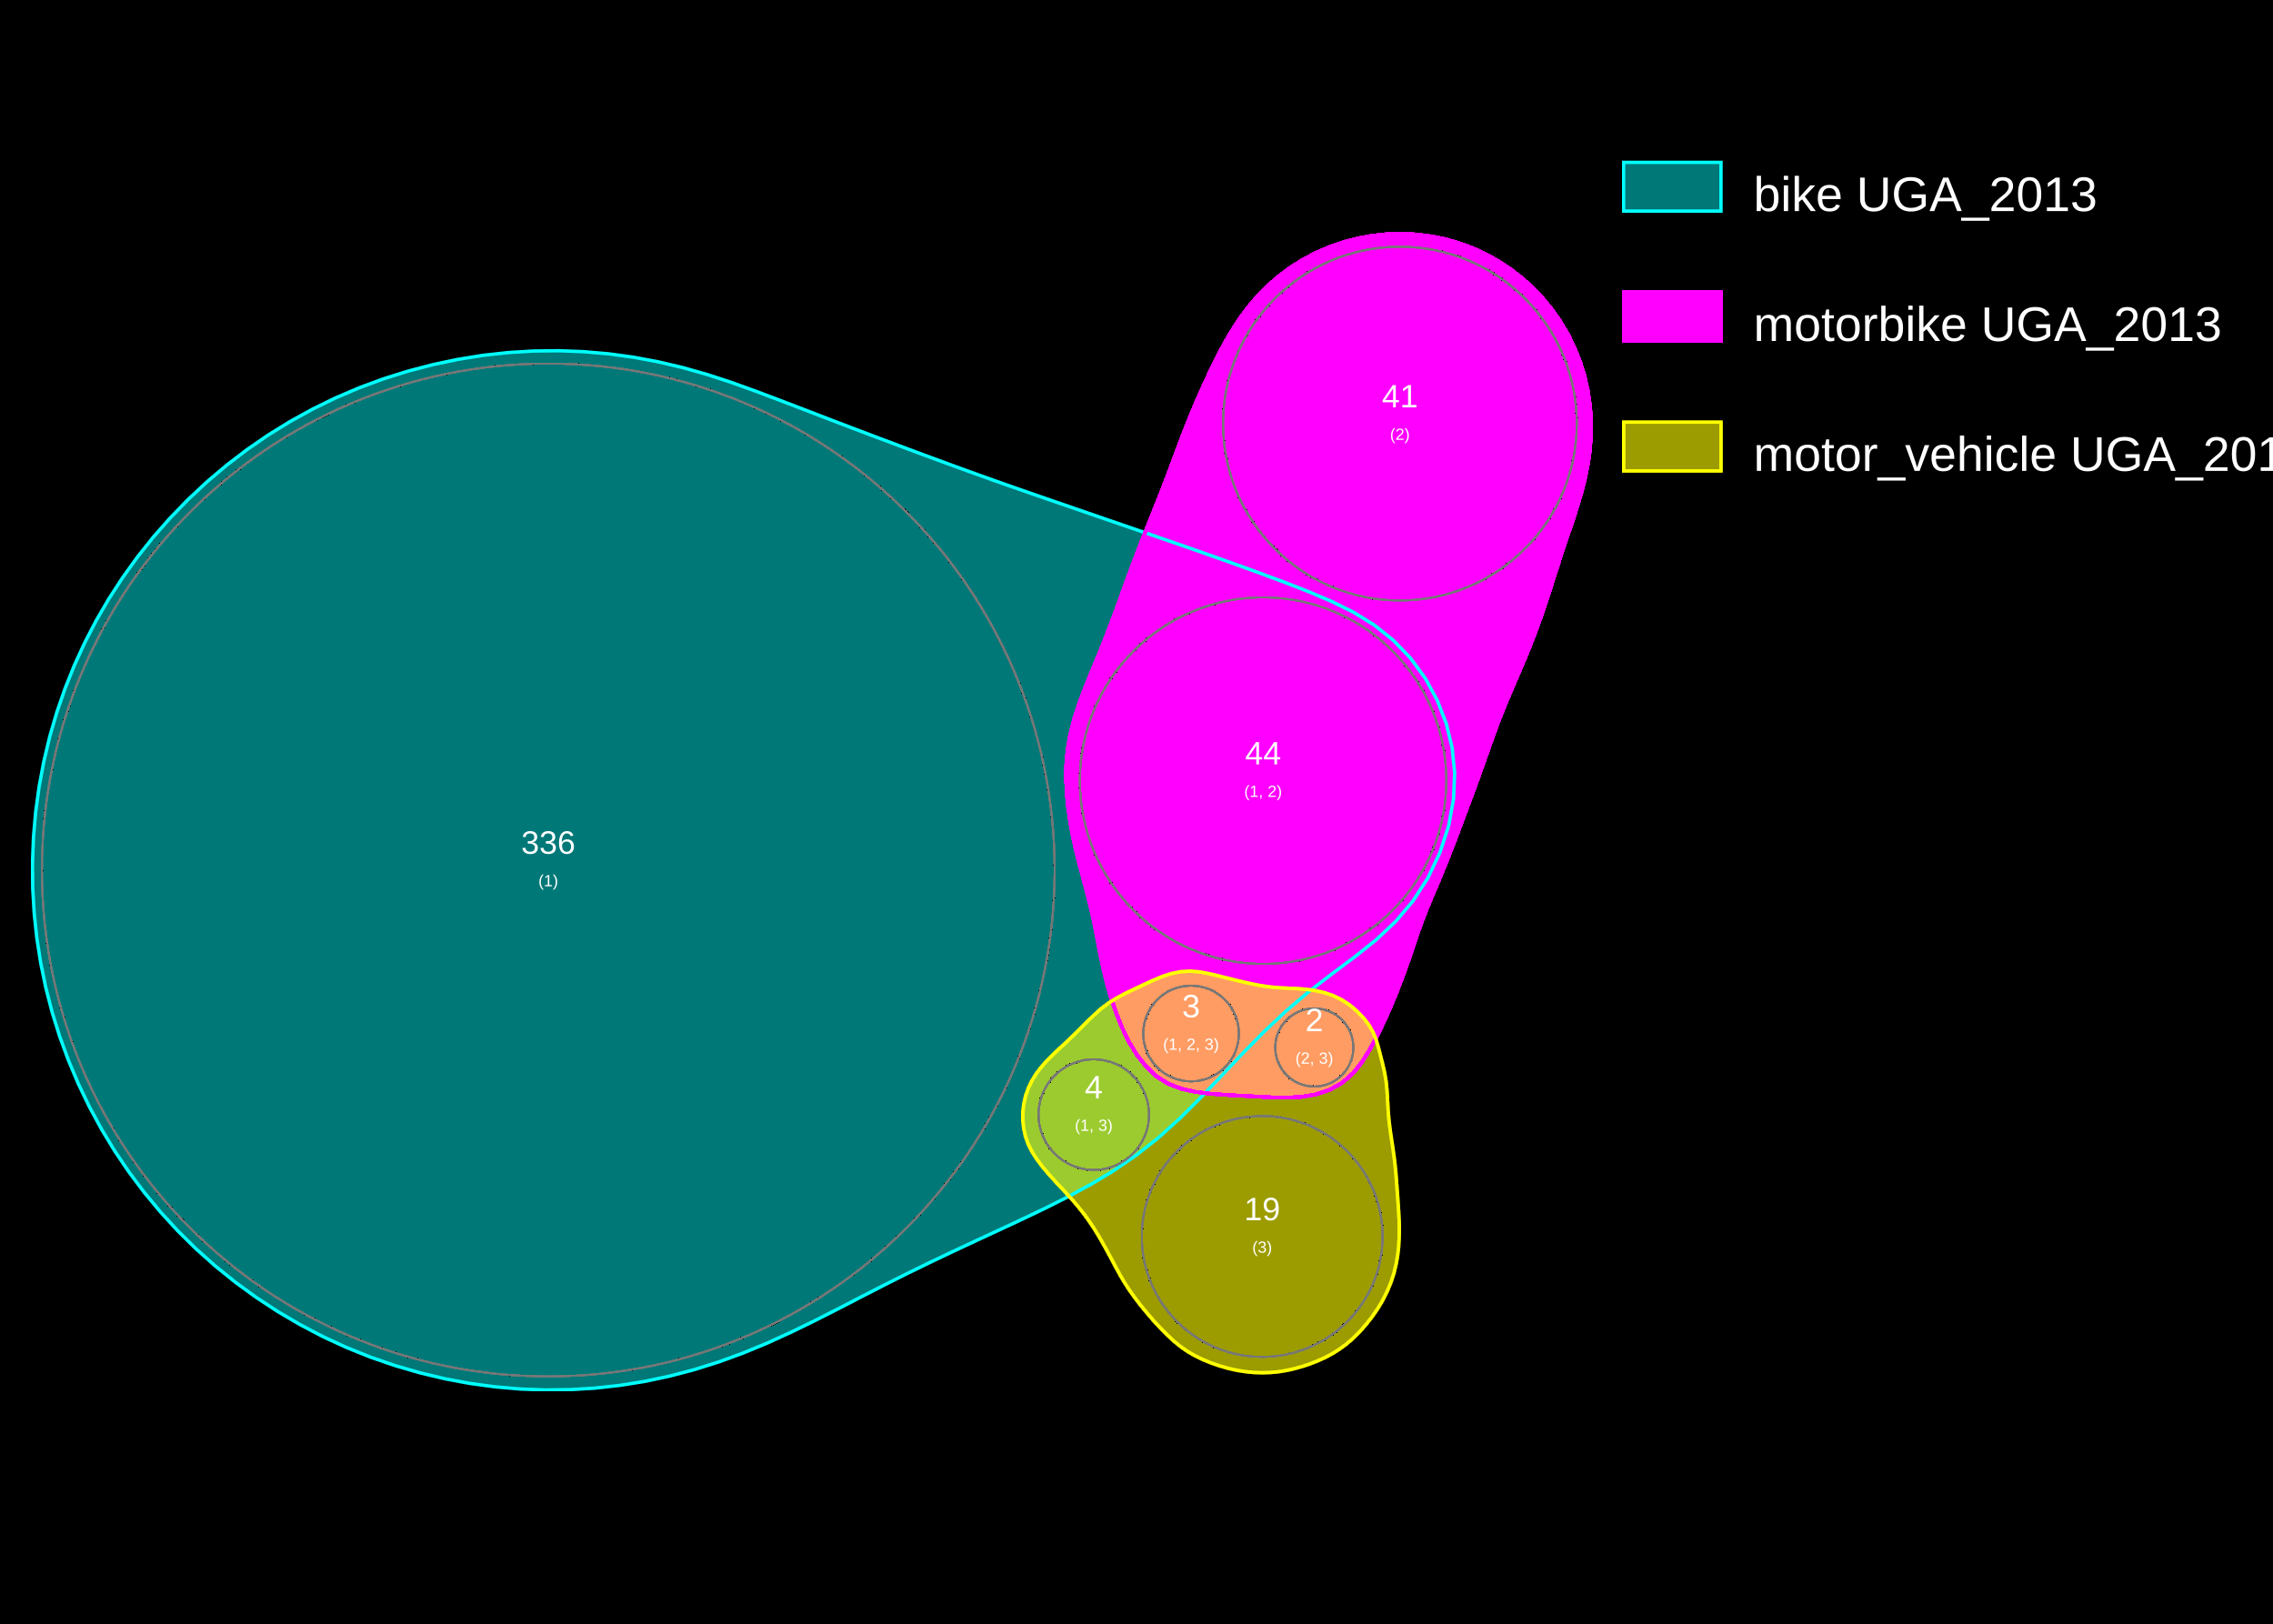
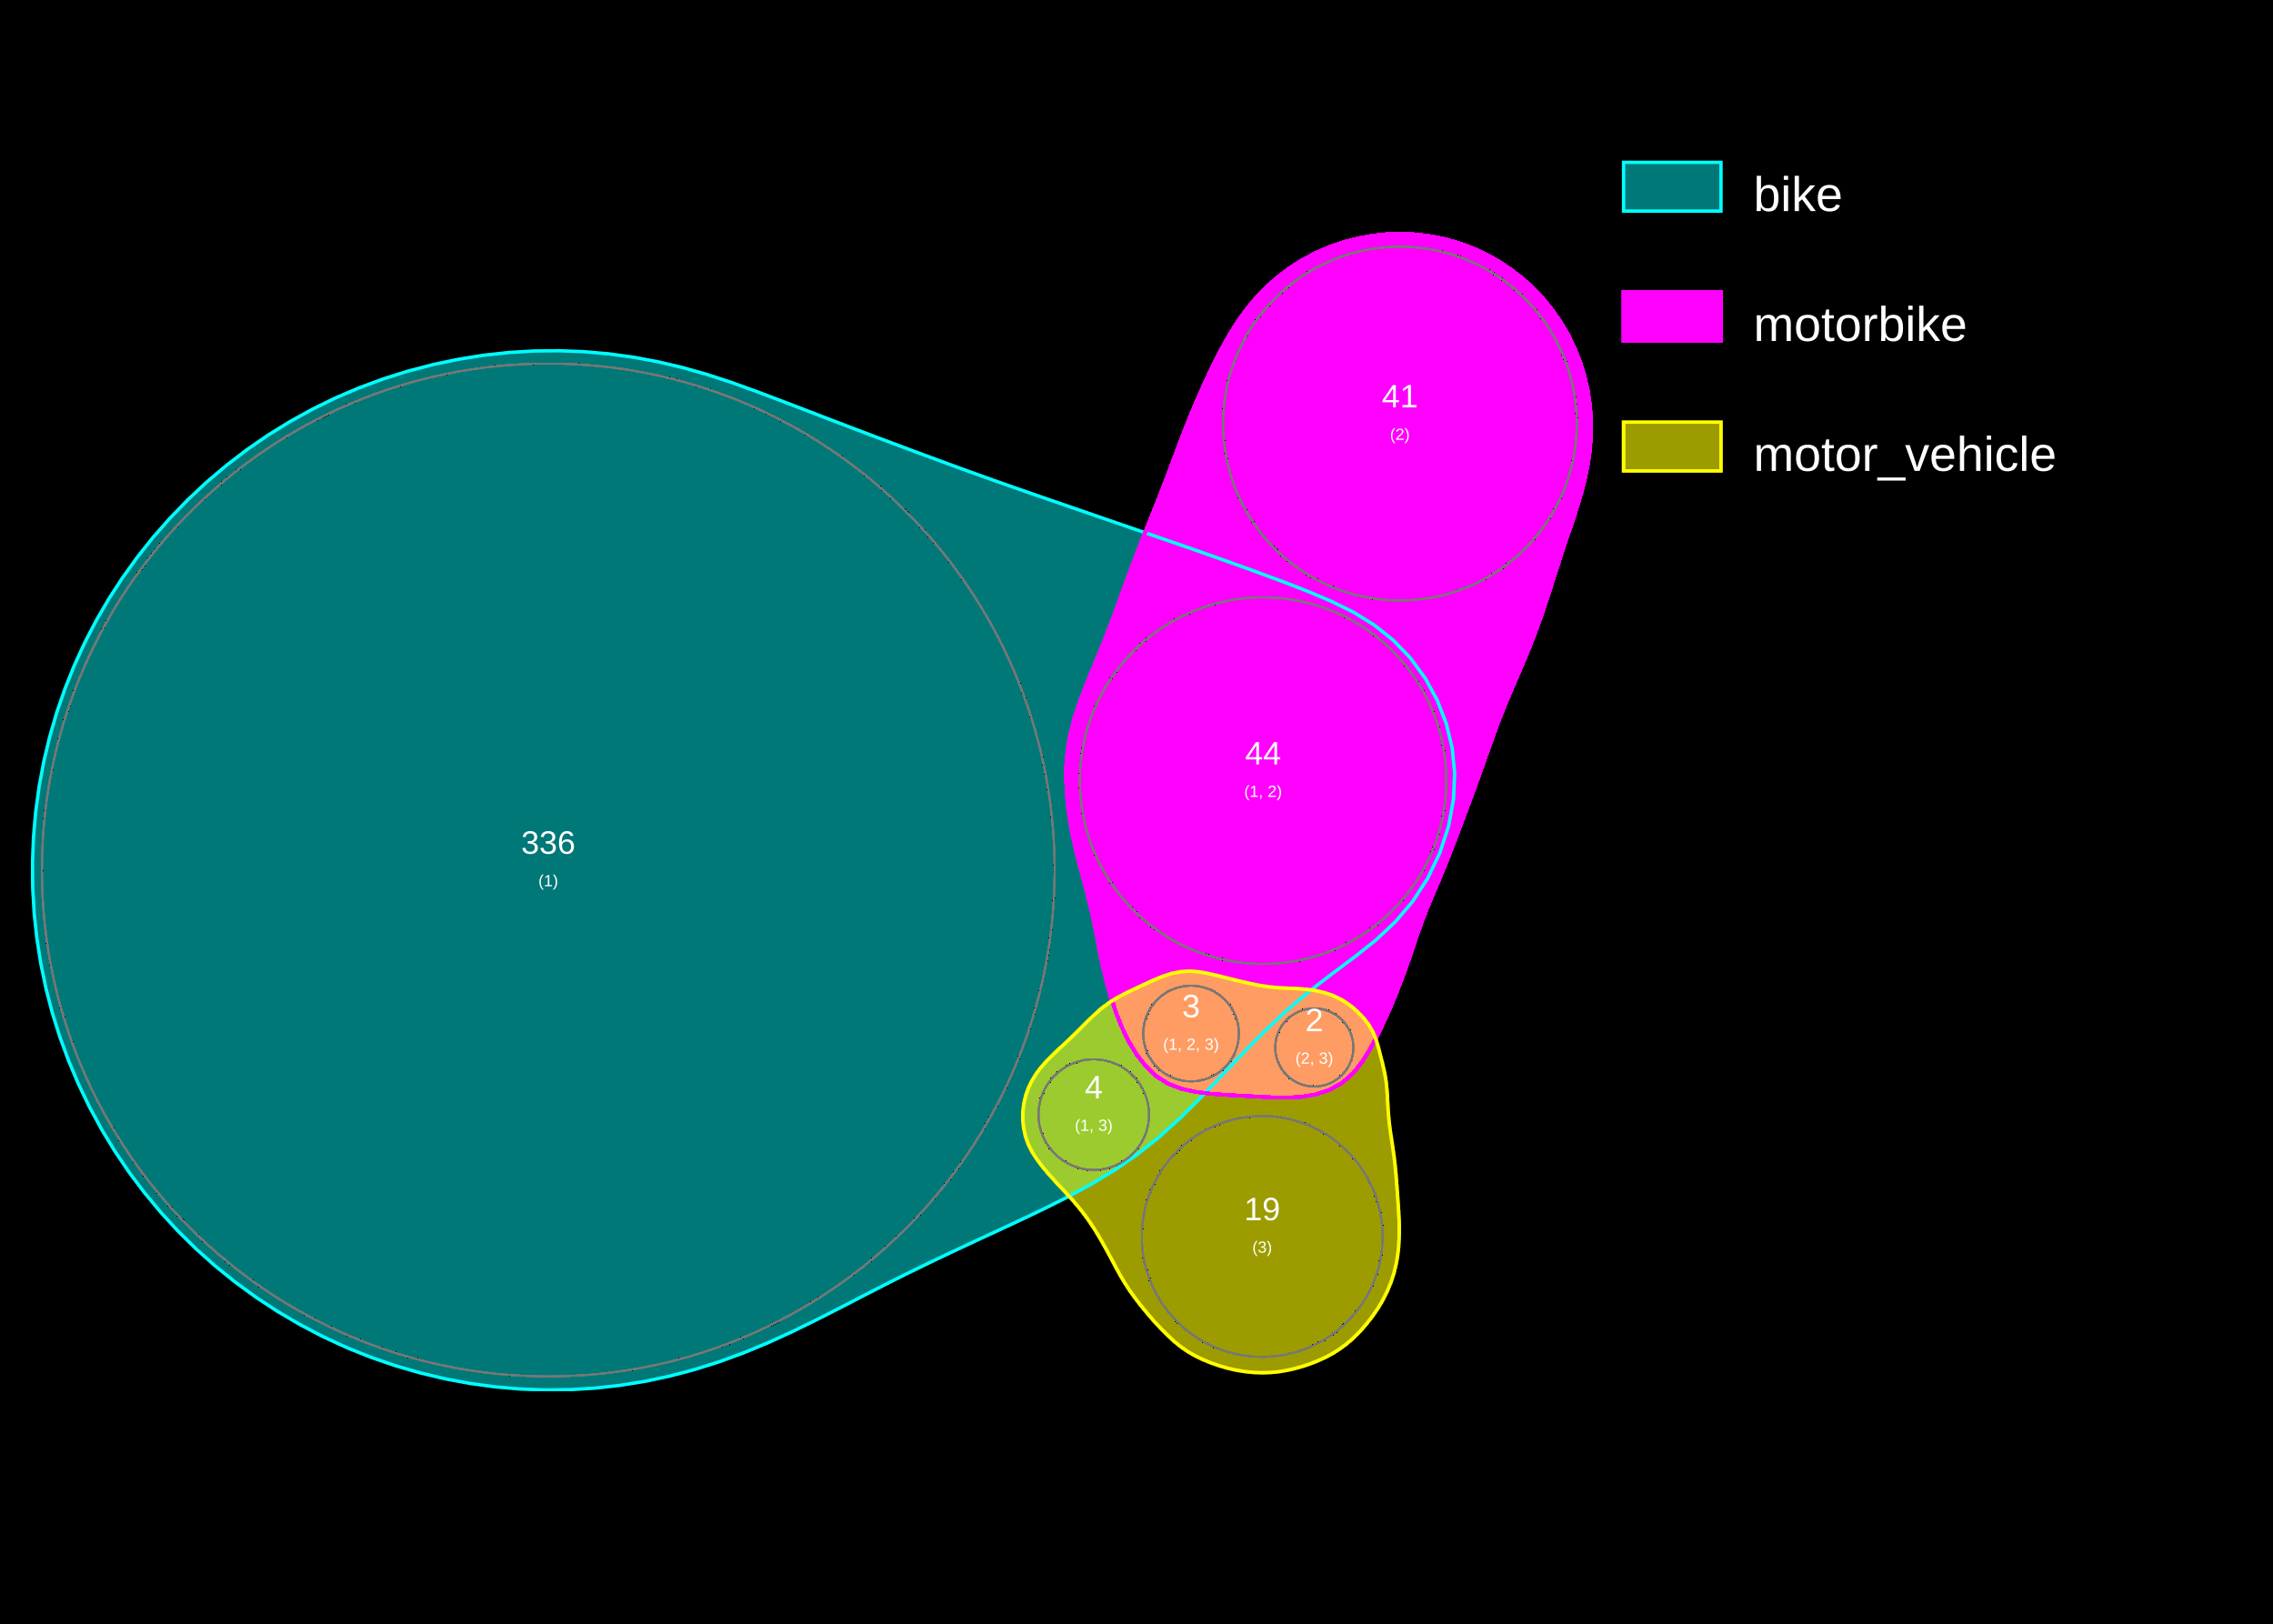
<svg xmlns="http://www.w3.org/2000/svg" xmlns:xlink="http://www.w3.org/1999/xlink" width="700" height="500" version="1.1" id="svg1739">
  <defs id="defs1662">
    <style type="text/css" id="style1651">
  .borderLine {
	   stroke: none;
	   fill-opacity:  0.4 ;
  }
  .outLine {
	   stroke-width:  1 ;
	   fill: none;
  }
  .circle {
	   stroke: #888888;
	   stroke-width: 0.5;
	   fill: none;
    pointer-events: all;
  }
  .nLabel {
	   font-family: Arial;
    pointer-events: none;
	   font-size: 10px;
	   text-anchor: middle;
	   alignment-baseline: central;
  }
  .belong {
	   font-family: Arial;
    pointer-events: none;
	   font-size: 5px;
	   text-anchor: middle;
	   alignment-baseline: central;
  }
  .legend {
    font-family: Arial;
    font-size: 15px;
  }
  #legendBox {
    display:  inline ;
  }
  .p0{
    stroke: none;
    fill:  #00F ;
  }
  .q0{
    fill: none;
    stroke:  #00F ;
  }
  .p1{
    stroke: none;
    fill:  #0F0 ;
  }
  .q1{
    fill: none;
    stroke:  #0F0 ;
  }
  .p2{
    stroke: none;
    fill:  #F00 ;
  }
  .q2{
    fill: none;
    stroke:  #F00 ;
  }
</style>
    <symbol id="bl0">
      <path d="M 314.44 375.61 L 307.28 378.95 L 300.15 382.25 L 293.08 385.56 L 286.05 388.91 L 279.06 392.32 L 272.08 395.83 L 265.09 399.42 L 258.04 403.07 L 250.90 406.69 L 243.64 410.22 L 236.28 413.58 L 228.82 416.66 L 221.31 419.40 L 213.74 421.78 L 206.15 423.77 L 198.53 425.38 L 190.90 426.60 L 183.25 427.45 L 175.59 427.91 L 167.90 428.01 L 160.19 427.72 L 152.45 427.05 L 144.71 426.00 L 136.98 424.56 L 129.30 422.73 L 121.69 420.52 L 114.18 417.94 L 106.79 414.97 L 99.53 411.63 L 92.45 407.92 L 85.55 403.87 L 78.87 399.49 L 72.43 394.80 L 66.26 389.82 L 60.37 384.55 L 54.76 379.03 L 49.45 373.24 L 44.44 367.21 L 39.74 360.95 L 35.36 354.47 L 31.30 347.78 L 27.56 340.89 L 24.15 333.81 L 21.10 326.57 L 18.40 319.21 L 16.07 311.75 L 14.12 304.21 L 12.55 296.61 L 11.35 288.95 L 10.53 281.24 L 10.07 273.47 L 10.00 265.65 L 10.31 257.79 L 10.99 249.95 L 12.06 242.16 L 13.50 234.45 L 15.31 226.85 L 17.48 219.39 L 20.01 212.07 L 22.88 204.91 L 26.09 197.91 L 29.64 191.06 L 33.53 184.38 L 37.76 177.86 L 42.32 171.53 L 47.21 165.39 L 52.42 159.48 L 57.93 153.81 L 63.72 148.39 L 69.76 143.28 L 76.05 138.47 L 82.56 133.98 L 89.28 129.83 L 96.19 126.02 L 103.28 122.55 L 110.55 119.44 L 117.98 116.69 L 125.55 114.31 L 133.23 112.30 L 140.98 110.67 L 148.76 109.41 L 156.54 108.56 L 164.30 108.09 L 172.04 108.00 L 179.74 108.29 L 187.42 108.95 L 195.07 109.99 L 202.68 111.41 L 210.26 113.19 L 217.78 115.32 L 225.24 117.76 L 232.66 120.43 L 240.06 123.22 L 247.46 126.05 L 254.86 128.90 L 262.28 131.73 L 269.70 134.54 L 277.10 137.32 L 284.46 140.06 L 291.75 142.75 L 299.00 145.39 L 306.21 147.97 L 313.42 150.51 L 320.65 153.02 L 327.94 155.53 L 335.31 158.07 L 342.77 160.64 L 350.31 163.23 L 357.91 165.85 L 365.57 168.50 L 373.24 171.19 L 380.90 173.91 L 388.48 176.66 L 395.92 179.43 L 403.16 182.26 L 410.17 185.24 L 416.91 188.57 L 423.26 192.50 L 429.12 197.19 L 434.37 202.65 L 438.90 208.82 L 442.59 215.57 L 445.38 222.77 L 447.21 230.27 L 447.98 238.02 L 447.64 246.03 L 446.14 254.28 L 443.44 262.55 L 439.69 270.43 L 435.08 277.54 L 429.74 283.82 L 423.73 289.46 L 417.12 294.72 L 410.11 299.95 L 402.98 305.44 L 395.97 311.40 L 389.16 317.80 L 382.58 324.50 L 376.13 331.31 L 369.72 338.04 L 363.24 344.49 L 356.65 350.43 L 349.88 355.76 L 342.97 360.49 L 335.93 364.72 L 328.80 368.58 L 321.63 372.18 Z" id="path1653" />
    </symbol>
    <symbol id="bl1">
      <path d="M 433.44 296.64 L 431.79 301.21 L 430.01 305.77 L 428.15 310.25 L 426.19 314.63 L 424.15 318.89 L 421.95 323.03 L 419.51 326.96 L 416.68 330.51 L 413.32 333.45 L 409.40 335.63 L 405.04 337.04 L 400.47 337.79 L 395.88 338.01 L 391.32 337.90 L 386.79 337.66 L 382.24 337.41 L 377.65 337.16 L 373.01 336.82 L 368.38 336.26 L 363.92 335.30 L 359.82 333.74 L 356.20 331.48 L 353.03 328.52 L 350.21 324.96 L 347.68 320.84 L 345.45 316.25 L 343.54 311.42 L 341.95 306.57 L 340.63 301.82 L 339.55 297.17 L 338.62 292.60 L 337.76 288.08 L 336.87 283.64 L 335.88 279.27 L 334.80 274.94 L 333.65 270.61 L 332.49 266.26 L 331.37 261.86 L 330.39 257.43 L 329.57 252.98 L 328.93 248.52 L 328.50 244.05 L 328.30 239.62 L 328.38 235.22 L 328.78 230.86 L 329.51 226.56 L 330.56 222.29 L 331.88 218.06 L 333.42 213.83 L 335.09 209.59 L 336.85 205.33 L 338.62 201.02 L 340.37 196.67 L 342.07 192.28 L 343.72 187.90 L 345.31 183.51 L 346.89 179.15 L 348.48 174.82 L 350.11 170.51 L 351.79 166.21 L 353.51 161.91 L 355.25 157.58 L 356.98 153.23 L 358.67 148.87 L 360.32 144.51 L 361.94 140.17 L 363.56 135.86 L 365.21 131.60 L 366.91 127.38 L 368.68 123.19 L 370.54 119.01 L 372.48 114.84 L 374.51 110.69 L 376.65 106.59 L 378.93 102.57 L 381.39 98.69 L 384.07 95.01 L 386.98 91.54 L 390.13 88.30 L 393.53 85.32 L 397.14 82.60 L 400.97 80.15 L 405.00 78.00 L 409.20 76.15 L 413.55 74.63 L 418.01 73.45 L 422.55 72.61 L 427.11 72.12 L 431.65 71.99 L 436.14 72.20 L 440.56 72.75 L 444.90 73.62 L 449.14 74.81 L 453.29 76.32 L 457.33 78.17 L 461.24 80.32 L 465.00 82.78 L 468.57 85.53 L 471.94 88.56 L 475.08 91.83 L 477.96 95.35 L 480.57 99.10 L 482.89 103.05 L 484.91 107.19 L 486.62 111.50 L 488.00 115.94 L 489.02 120.47 L 489.68 125.04 L 490.00 129.62 L 489.97 134.15 L 489.63 138.63 L 488.99 143.07 L 488.09 147.44 L 486.98 151.77 L 485.70 156.06 L 484.32 160.32 L 482.87 164.57 L 481.43 168.84 L 480.02 173.15 L 478.63 177.48 L 477.25 181.81 L 475.83 186.13 L 474.37 190.40 L 472.84 194.62 L 471.23 198.77 L 469.55 202.87 L 467.81 206.94 L 466.06 210.99 L 464.31 215.06 L 462.62 219.20 L 460.99 223.40 L 459.42 227.69 L 457.88 232.03 L 456.32 236.40 L 454.74 240.79 L 453.14 245.18 L 451.51 249.54 L 449.88 253.89 L 448.23 258.21 L 446.58 262.49 L 444.90 266.72 L 443.18 270.88 L 441.43 275.01 L 439.69 279.13 L 438.03 283.34 L 436.48 287.66 L 434.98 292.11 Z" id="path1656" />
    </symbol>
    <symbol id="bl2">
      <path d="M 429.31 391.97 L 428.42 394.72 L 427.28 397.51 L 425.90 400.28 L 424.29 402.98 L 422.49 405.58 L 420.58 408.00 L 418.62 410.20 L 416.64 412.16 L 414.62 413.90 L 412.55 415.43 L 410.41 416.78 L 408.20 417.97 L 405.92 419.01 L 403.57 419.94 L 401.16 420.75 L 398.70 421.44 L 396.21 422.00 L 393.70 422.41 L 391.18 422.64 L 388.66 422.72 L 386.13 422.63 L 383.58 422.38 L 380.96 421.97 L 378.27 421.37 L 375.53 420.58 L 372.86 419.65 L 370.34 418.61 L 368.01 417.48 L 365.83 416.22 L 363.73 414.78 L 361.66 413.11 L 359.55 411.17 L 357.38 408.99 L 355.21 406.62 L 353.12 404.19 L 351.17 401.81 L 349.42 399.52 L 347.85 397.32 L 346.42 395.12 L 345.08 392.86 L 343.77 390.49 L 342.44 387.99 L 341.06 385.41 L 339.65 382.87 L 338.26 380.47 L 336.88 378.22 L 335.47 376.11 L 334.01 374.08 L 332.47 372.12 L 330.88 370.21 L 329.22 368.36 L 327.54 366.54 L 325.84 364.72 L 324.14 362.87 L 322.46 360.98 L 320.82 359.00 L 319.26 356.92 L 317.85 354.72 L 316.68 352.40 L 315.81 349.95 L 315.25 347.42 L 314.99 344.88 L 315.00 342.36 L 315.29 339.90 L 315.84 337.48 L 316.67 335.13 L 317.75 332.85 L 319.08 330.67 L 320.65 328.60 L 322.45 326.59 L 324.44 324.60 L 326.57 322.59 L 328.71 320.61 L 330.78 318.64 L 332.80 316.64 L 334.83 314.59 L 336.95 312.52 L 339.18 310.54 L 341.54 308.78 L 344.03 307.24 L 346.67 305.85 L 349.43 304.52 L 352.28 303.18 L 355.16 301.85 L 358.03 300.66 L 360.88 299.75 L 363.72 299.20 L 366.53 299.05 L 369.34 299.27 L 372.17 299.78 L 375.07 300.46 L 378.09 301.22 L 381.25 302.00 L 384.51 302.75 L 387.77 303.41 L 390.95 303.89 L 393.99 304.17 L 396.88 304.31 L 399.66 304.43 L 402.35 304.64 L 405.02 305.02 L 407.72 305.62 L 410.44 306.54 L 413.11 307.81 L 415.62 309.44 L 417.89 311.35 L 419.89 313.42 L 421.56 315.61 L 422.86 317.87 L 423.80 320.20 L 424.52 322.61 L 425.16 325.09 L 425.81 327.66 L 426.43 330.37 L 426.91 333.25 L 427.19 336.27 L 427.36 339.37 L 427.53 342.44 L 427.80 345.38 L 428.15 348.21 L 428.56 350.92 L 428.97 353.59 L 429.34 356.27 L 429.66 359.00 L 429.93 361.84 L 430.15 364.77 L 430.37 367.71 L 430.57 370.57 L 430.75 373.32 L 430.89 376.03 L 430.93 378.72 L 430.88 381.40 L 430.72 384.05 L 430.42 386.67 L 429.96 389.29 Z" id="path1659" />
    </symbol>
-     <filter style="color-interpolation-filters:sRGB;" id="filter1745" x="-0.002" y="-0.005" width="1.002" height="1.005">
+     <filter style="color-interpolation-filters:sRGB;" id="filter1745" x="-0.004" y="-0.005" width="1.004" height="1.005">
      <feColorMatrix values="0 0 -1 0 1 0 -1 0 0 1 -1 0 0 0 1 0.21 0.72 0.07 1 0 " result="color2" id="feColorMatrix1743" />
    </filter>
    <filter style="color-interpolation-filters:sRGB;" id="filter1749" x="0" y="0" width="1" height="1">
      <feColorMatrix values="0 0 -1 0 1 0 -1 0 0 1 -1 0 0 0 1 0.21 0.72 0.07 1 0 " result="color2" id="feColorMatrix1747" />
    </filter>
    <filter style="color-interpolation-filters:sRGB;" id="filter1753" x="0" y="0" width="1" height="1">
      <feColorMatrix values="0 0 -1 0 1 0 -1 0 0 1 -1 0 0 0 1 0.21 0.72 0.07 1 0 " result="color2" id="feColorMatrix1751" />
    </filter>
    <filter style="color-interpolation-filters:sRGB;" id="filter1757" x="-0.007" y="-0.007" width="1.015" height="1.015">
      <feColorMatrix values="0 0 -1 0 1 0 -1 0 0 1 -1 0 0 0 1 0.21 0.72 0.07 1 0 " result="color2" id="feColorMatrix1755" />
    </filter>
    <filter style="color-interpolation-filters:sRGB;" id="filter1761" x="0" y="0" width="1" height="1">
      <feColorMatrix values="0 0 -1 0 1 0 -1 0 0 1 -1 0 0 0 1 0.21 0.72 0.07 1 0 " result="color2" id="feColorMatrix1759" />
    </filter>
    <filter style="color-interpolation-filters:sRGB;" id="filter1765" x="0" y="0" width="1" height="1">
      <feColorMatrix values="0 0 -1 0 1 0 -1 0 0 1 -1 0 0 0 1 0.21 0.72 0.07 1 0 " result="color2" id="feColorMatrix1763" />
    </filter>
    <filter style="color-interpolation-filters:sRGB;" id="filter1769" x="-0.003" y="-0.003" width="1.007" height="1.007">
      <feColorMatrix values="0 0 -1 0 1 0 -1 0 0 1 -1 0 0 0 1 0.21 0.72 0.07 1 0 " result="color2" id="feColorMatrix1767" />
    </filter>
    <filter style="color-interpolation-filters:sRGB;" id="filter1773" x="0" y="0" width="1" height="1">
      <feColorMatrix values="0 0 -1 0 1 0 -1 0 0 1 -1 0 0 0 1 0.21 0.72 0.07 1 0 " result="color2" id="feColorMatrix1771" />
    </filter>
    <filter style="color-interpolation-filters:sRGB;" id="filter1777" x="0" y="0" width="1" height="1">
      <feColorMatrix values="0 0 -1 0 1 0 -1 0 0 1 -1 0 0 0 1 0.21 0.72 0.07 1 0 " result="color2" id="feColorMatrix1775" />
    </filter>
    <filter style="color-interpolation-filters:sRGB;" id="filter1781" x="-0.01" y="-0.01" width="1.021" height="1.021">
      <feColorMatrix values="0 0 -1 0 1 0 -1 0 0 1 -1 0 0 0 1 0.21 0.72 0.07 1 0 " result="color2" id="feColorMatrix1779" />
    </filter>
    <filter style="color-interpolation-filters:sRGB;" id="filter1785" x="0" y="0" width="1" height="1">
      <feColorMatrix values="0 0 -1 0 1 0 -1 0 0 1 -1 0 0 0 1 0.21 0.72 0.07 1 0 " result="color2" id="feColorMatrix1783" />
    </filter>
    <filter style="color-interpolation-filters:sRGB;" id="filter1789" x="0" y="0" width="1" height="1">
      <feColorMatrix values="0 0 -1 0 1 0 -1 0 0 1 -1 0 0 0 1 0.21 0.72 0.07 1 0 " result="color2" id="feColorMatrix1787" />
    </filter>
    <filter style="color-interpolation-filters:sRGB;" id="filter1793" x="-0.002" y="-0.002" width="1.005" height="1.005">
      <feColorMatrix values="0 0 -1 0 1 0 -1 0 0 1 -1 0 0 0 1 0.21 0.72 0.07 1 0 " result="color2" id="feColorMatrix1791" />
    </filter>
    <filter style="color-interpolation-filters:sRGB;" id="filter1797" x="0" y="0" width="1" height="1">
      <feColorMatrix values="0 0 -1 0 1 0 -1 0 0 1 -1 0 0 0 1 0.21 0.72 0.07 1 0 " result="color2" id="feColorMatrix1795" />
    </filter>
    <filter style="color-interpolation-filters:sRGB;" id="filter1801" x="0" y="0" width="1" height="1">
      <feColorMatrix values="0 0 -1 0 1 0 -1 0 0 1 -1 0 0 0 1 0.21 0.72 0.07 1 0 " result="color2" id="feColorMatrix1799" />
    </filter>
    <filter style="color-interpolation-filters:sRGB;" id="filter1805" x="-0.008" y="-0.008" width="1.017" height="1.017">
      <feColorMatrix values="0 0 -1 0 1 0 -1 0 0 1 -1 0 0 0 1 0.21 0.72 0.07 1 0 " result="color2" id="feColorMatrix1803" />
    </filter>
    <filter style="color-interpolation-filters:sRGB;" id="filter1809" x="0" y="0" width="1" height="1">
      <feColorMatrix values="0 0 -1 0 1 0 -1 0 0 1 -1 0 0 0 1 0.21 0.72 0.07 1 0 " result="color2" id="feColorMatrix1807" />
    </filter>
    <filter style="color-interpolation-filters:sRGB;" id="filter1813" x="0" y="0" width="1" height="1">
      <feColorMatrix values="0 0 -1 0 1 0 -1 0 0 1 -1 0 0 0 1 0.21 0.72 0.07 1 0 " result="color2" id="feColorMatrix1811" />
    </filter>
    <filter style="color-interpolation-filters:sRGB;" id="filter1817" x="-0.002" y="-0.002" width="1.004" height="1.004">
      <feColorMatrix values="0 0 -1 0 1 0 -1 0 0 1 -1 0 0 0 1 0.21 0.72 0.07 1 0 " result="color2" id="feColorMatrix1815" />
    </filter>
    <filter style="color-interpolation-filters:sRGB;" id="filter1821" x="0" y="0" width="1" height="1">
      <feColorMatrix values="0 0 -1 0 1 0 -1 0 0 1 -1 0 0 0 1 0.21 0.72 0.07 1 0 " result="color2" id="feColorMatrix1819" />
    </filter>
    <filter style="color-interpolation-filters:sRGB;" id="filter1825" x="0" y="0" width="1" height="1">
      <feColorMatrix values="0 0 -1 0 1 0 -1 0 0 1 -1 0 0 0 1 0.21 0.72 0.07 1 0 " result="color2" id="feColorMatrix1823" />
    </filter>
    <filter style="color-interpolation-filters:sRGB;" id="filter1829" x="-0.001" y="-0.001" width="1.002" height="1.002">
      <feColorMatrix values="0 0 -1 0 1 0 -1 0 0 1 -1 0 0 0 1 0.21 0.72 0.07 1 0 " result="color2" id="feColorMatrix1827" />
    </filter>
    <filter style="color-interpolation-filters:sRGB;" id="filter1833" x="-0.004" y="-0.004" width="1.009" height="1.008">
      <feColorMatrix values="0 0 -1 0 1 0 -1 0 0 1 -1 0 0 0 1 0.21 0.72 0.07 1 0 " result="color2" id="feColorMatrix1831" />
    </filter>
    <filter style="color-interpolation-filters:sRGB;" id="filter1837" x="-0.003" y="-0.002" width="1.006" height="1.004">
      <feColorMatrix values="0 0 -1 0 1 0 -1 0 0 1 -1 0 0 0 1 0.21 0.72 0.07 1 0 " result="color2" id="feColorMatrix1835" />
    </filter>
    <filter style="color-interpolation-filters:sRGB;" id="filter1841" x="-0.001" y="-0.002" width="1.002" height="1.003">
      <feColorMatrix values="0 0 -1 0 1 0 -1 0 0 1 -1 0 0 0 1 0.21 0.72 0.07 1 0 " result="color2" id="feColorMatrix1839" />
    </filter>
    <filter style="color-interpolation-filters:sRGB;" id="filter1845" x="0" y="0" width="1" height="1">
      <feColorMatrix values="0 0 -1 0 1 0 -1 0 0 1 -1 0 0 0 1 0.21 0.72 0.07 1 0 " result="color2" id="feColorMatrix1843" />
    </filter>
    <filter style="color-interpolation-filters:sRGB;" id="filter1849" x="0" y="0" width="1" height="1">
      <feColorMatrix values="0 0 -1 0 1 0 -1 0 0 1 -1 0 0 0 1 0.21 0.72 0.07 1 0 " result="color2" id="feColorMatrix1847" />
    </filter>
    <filter style="color-interpolation-filters:sRGB;" id="filter1853" x="0" y="0" width="1" height="1">
      <feColorMatrix values="0 0 -1 0 1 0 -1 0 0 1 -1 0 0 0 1 0.21 0.72 0.07 1 0 " result="color2" id="feColorMatrix1851" />
    </filter>
    <filter style="color-interpolation-filters:sRGB;" id="filter1857" x="0" y="0" width="1" height="1">
      <feColorMatrix values="0 0 -1 0 1 0 -1 0 0 1 -1 0 0 0 1 0.21 0.72 0.07 1 0 " result="color2" id="feColorMatrix1855" />
    </filter>
  </defs>
  <rect width="700" height="500" style="fill:#fff;stroke-width:0;filter:url(#filter1857)" id="rect1664" />
  <use class="p0 borderLine" xlink:href="#bl0" id="use1666" style="filter:url(#filter1853)" />
  <use class="p1 borderLine" xlink:href="#bl1" id="use1668" style="filter:url(#filter1849)" />
  <use class="p2 borderLine" xlink:href="#bl2" id="use1670" style="filter:url(#filter1845)" />
  <use class="q0 outLine" xlink:href="#bl0" id="use1672" style="filter:url(#filter1841)" />
  <use class="q1 outLine" xlink:href="#bl1" id="use1674" style="filter:url(#filter1837)" />
  <use class="q2 outLine" xlink:href="#bl2" id="use1676" style="filter:url(#filter1833)" />
  <circle class="circle" cx="168.848" cy="267.902" r="155.94" id="circle1678" style="filter:url(#filter1829)" />
  <text class="nLabel" x="168.85" y="262.90" id="text1680" style="filter:url(#filter1825)">336</text>
  <text class="belong" x="168.85" y="272.90" id="text1682" style="filter:url(#filter1821)">(1)</text>
  <circle class="circle" cx="388.986" cy="240.386" r="56.431" id="circle1684" style="filter:url(#filter1817)" />
  <text class="nLabel" x="388.99" y="235.39" id="text1686" style="filter:url(#filter1813)">44</text>
  <text class="belong" x="388.99" y="245.39" id="text1688" style="filter:url(#filter1809)">(1, 2)</text>
  <circle class="circle" cx="366.802" cy="318.263" r="14.735" id="circle1690" style="filter:url(#filter1805)" />
  <text class="nLabel" x="366.80" y="313.26" id="text1692" style="filter:url(#filter1801)">3</text>
  <text class="belong" x="366.80" y="323.26" id="text1694" style="filter:url(#filter1797)">(1, 2, 3)</text>
  <circle class="circle" cx="431.123" cy="130.44" r="54.473" id="circle1696" style="filter:url(#filter1793)" />
  <text class="nLabel" x="431.12" y="125.44" id="text1698" style="filter:url(#filter1789)">41</text>
  <text class="belong" x="431.12" y="135.44" id="text1700" style="filter:url(#filter1785)">(2)</text>
  <circle class="circle" cx="404.757" cy="322.551" r="12.031" id="circle1702" style="filter:url(#filter1781)" />
  <text class="nLabel" x="404.76" y="317.55" id="text1704" style="filter:url(#filter1777)">2</text>
  <text class="belong" x="404.76" y="327.55" id="text1706" style="filter:url(#filter1773)">(2, 3)</text>
  <circle class="circle" cx="388.707" cy="380.748" r="37.082" id="circle1708" style="filter:url(#filter1769)" />
  <text class="nLabel" x="388.71" y="375.75" id="text1710" style="filter:url(#filter1765)">19</text>
  <text class="belong" x="388.71" y="385.75" id="text1712" style="filter:url(#filter1761)">(3)</text>
  <circle class="circle" cx="336.838" cy="343.221" r="17.015" id="circle1714" style="filter:url(#filter1757)" />
  <text class="nLabel" x="336.84" y="338.22" id="text1716" style="filter:url(#filter1753)">4</text>
  <text class="belong" x="336.84" y="348.22" id="text1718" style="filter:url(#filter1749)">(1, 3)</text>
  <g id="legendBox" style="filter:url(#filter1745)">
    <rect class="p0 borderLine" x="500.00" y="50.00" width="30.00" height="15.00" id="rect1720" />
    <rect class="q0" x="500.00" y="50.00" width="30.00" height="15.00" id="rect1722" />
-     <text class="legend" x="540.00" y="65.00" id="text1724">bike UGA_2013</text>
+     <text class="legend" x="540.00" y="65.00" id="text1724">bike</text>
    <rect class="p1 borderLine" x="500.00" y="90.00" width="30.00" height="15.00" id="rect1726" />
    <rect class="q1" x="500.00" y="90.00" width="30.00" height="15.00" id="rect1728" />
-     <text class="legend" x="540.00" y="105.00" id="text1730">motorbike UGA_2013</text>
+     <text class="legend" x="540.00" y="105.00" id="text1730">motorbike</text>
    <rect class="p2 borderLine" x="500.00" y="130.00" width="30.00" height="15.00" id="rect1732" />
    <rect class="q2" x="500.00" y="130.00" width="30.00" height="15.00" id="rect1734" />
-     <text class="legend" x="540.00" y="145.00" id="text1736">motor_vehicle UGA_2013</text>
+     <text class="legend" x="540.00" y="145.00" id="text1736">motor_vehicle</text>
  </g>
</svg>
